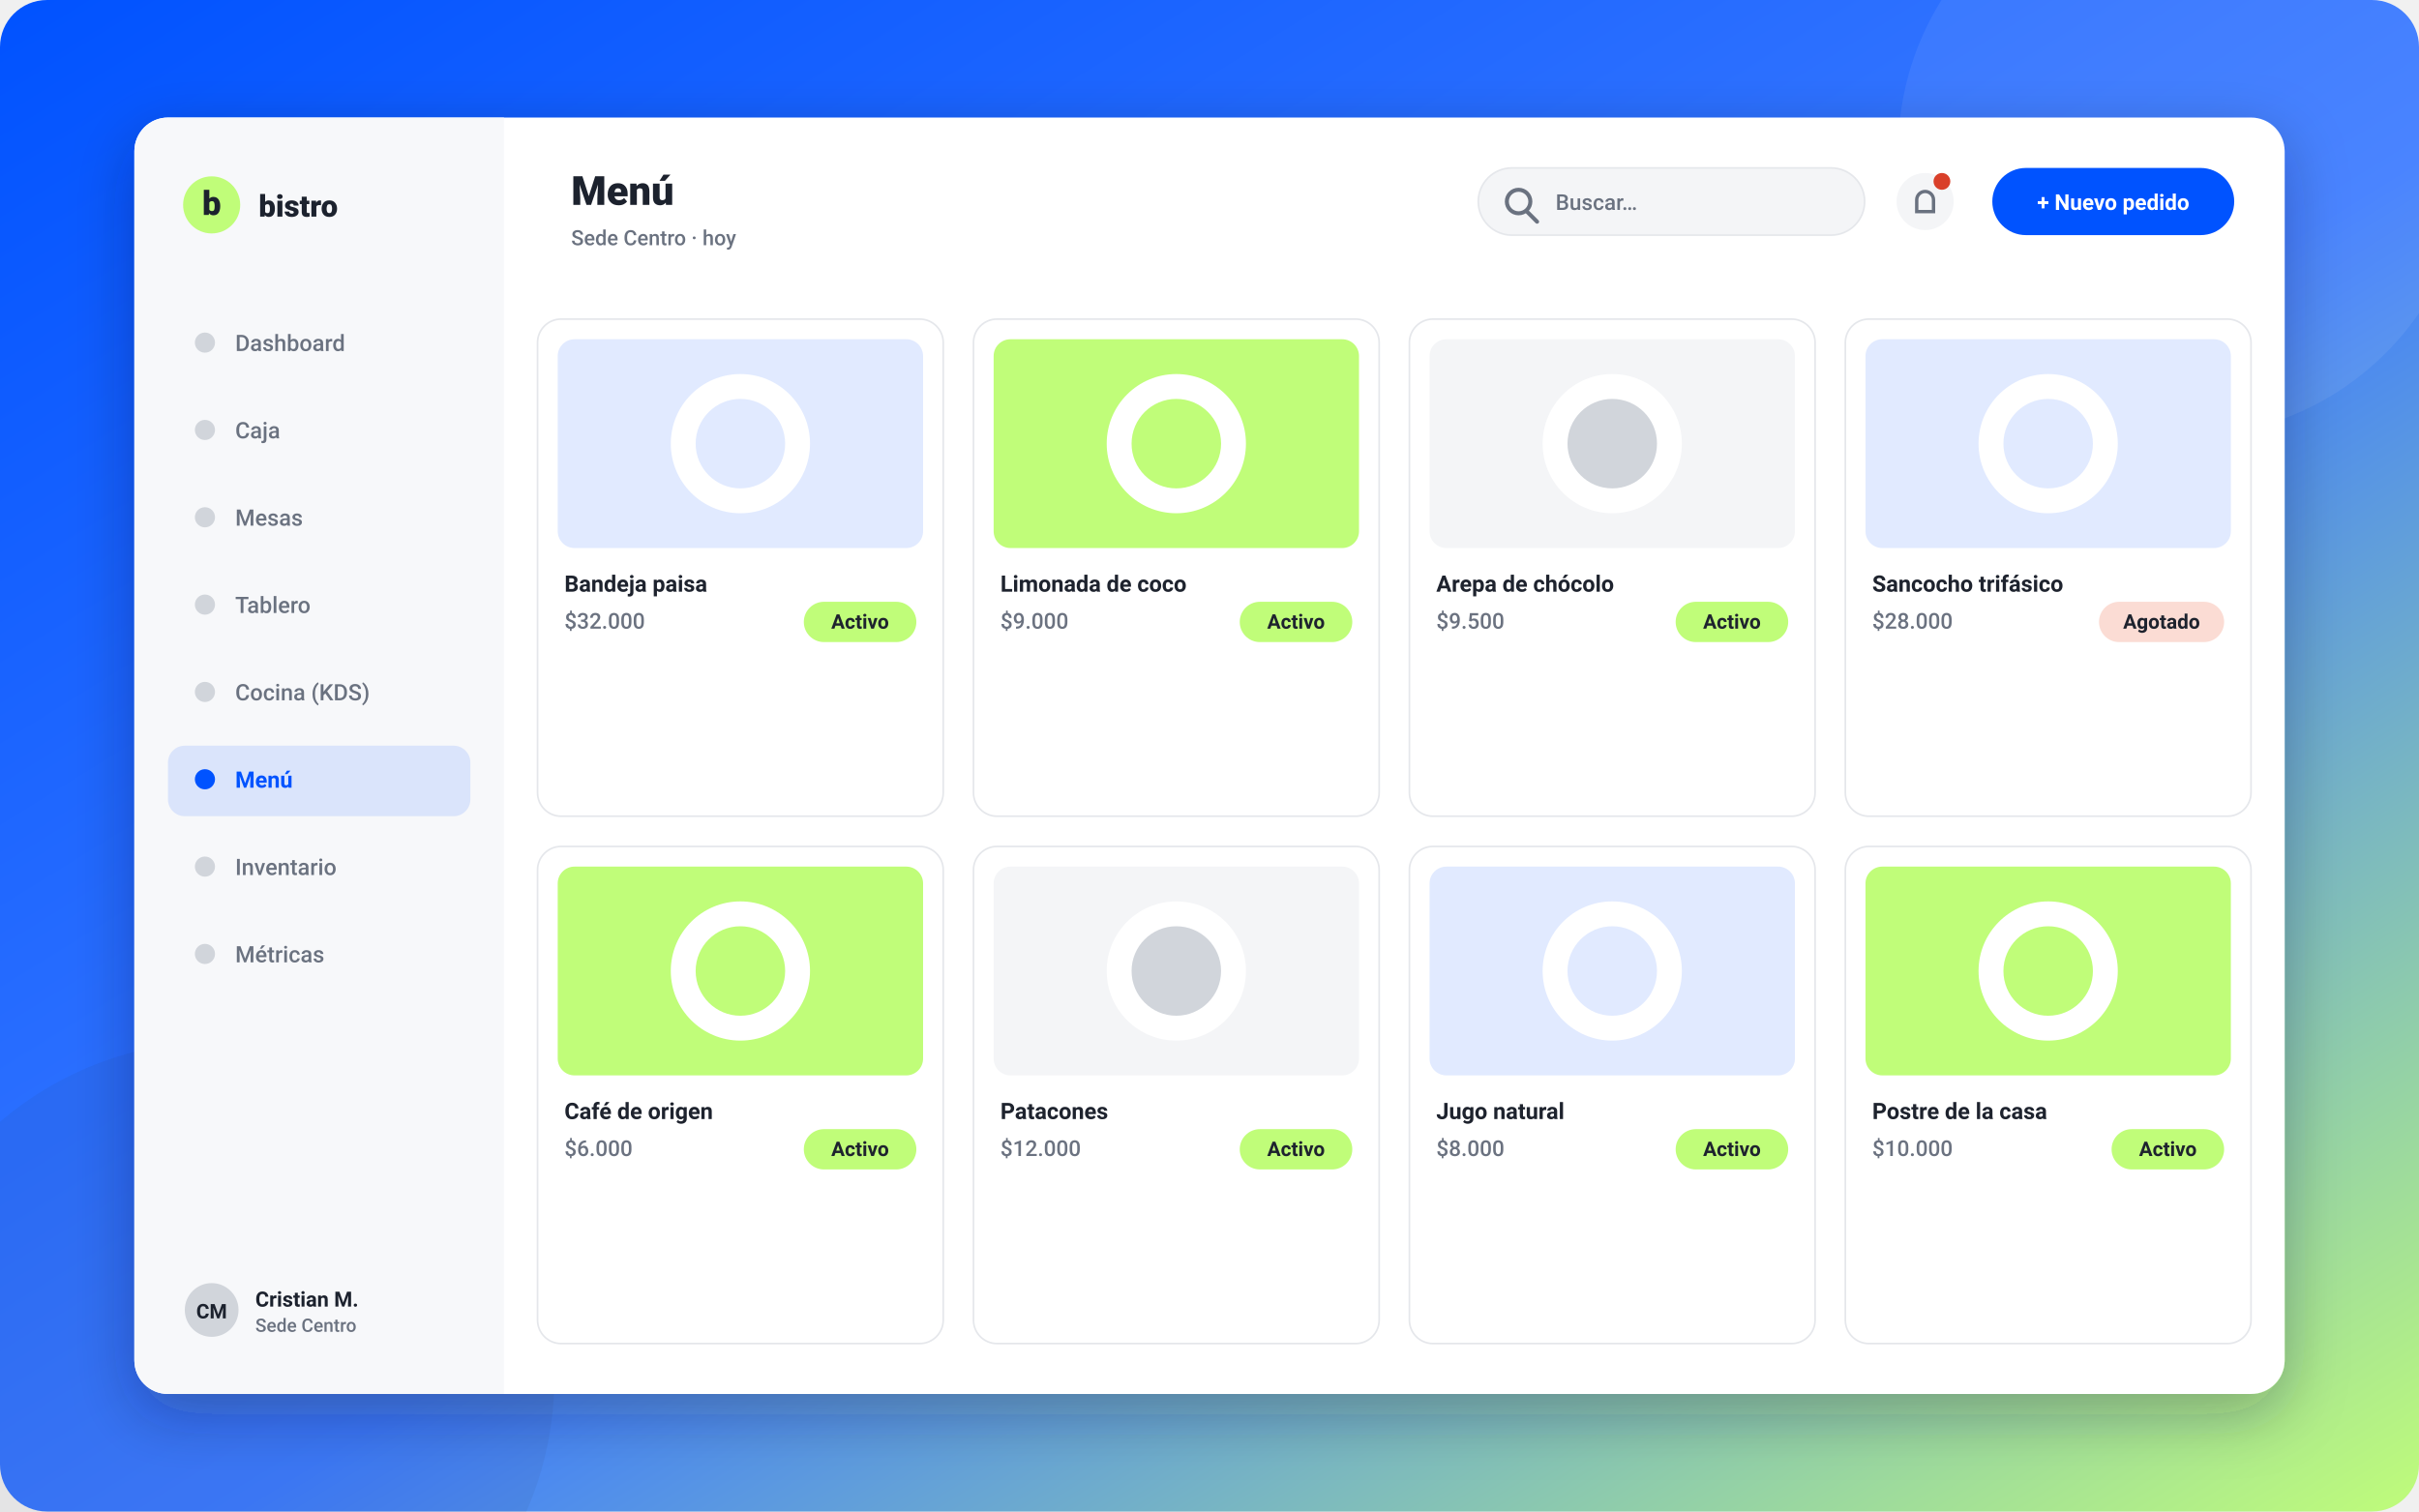
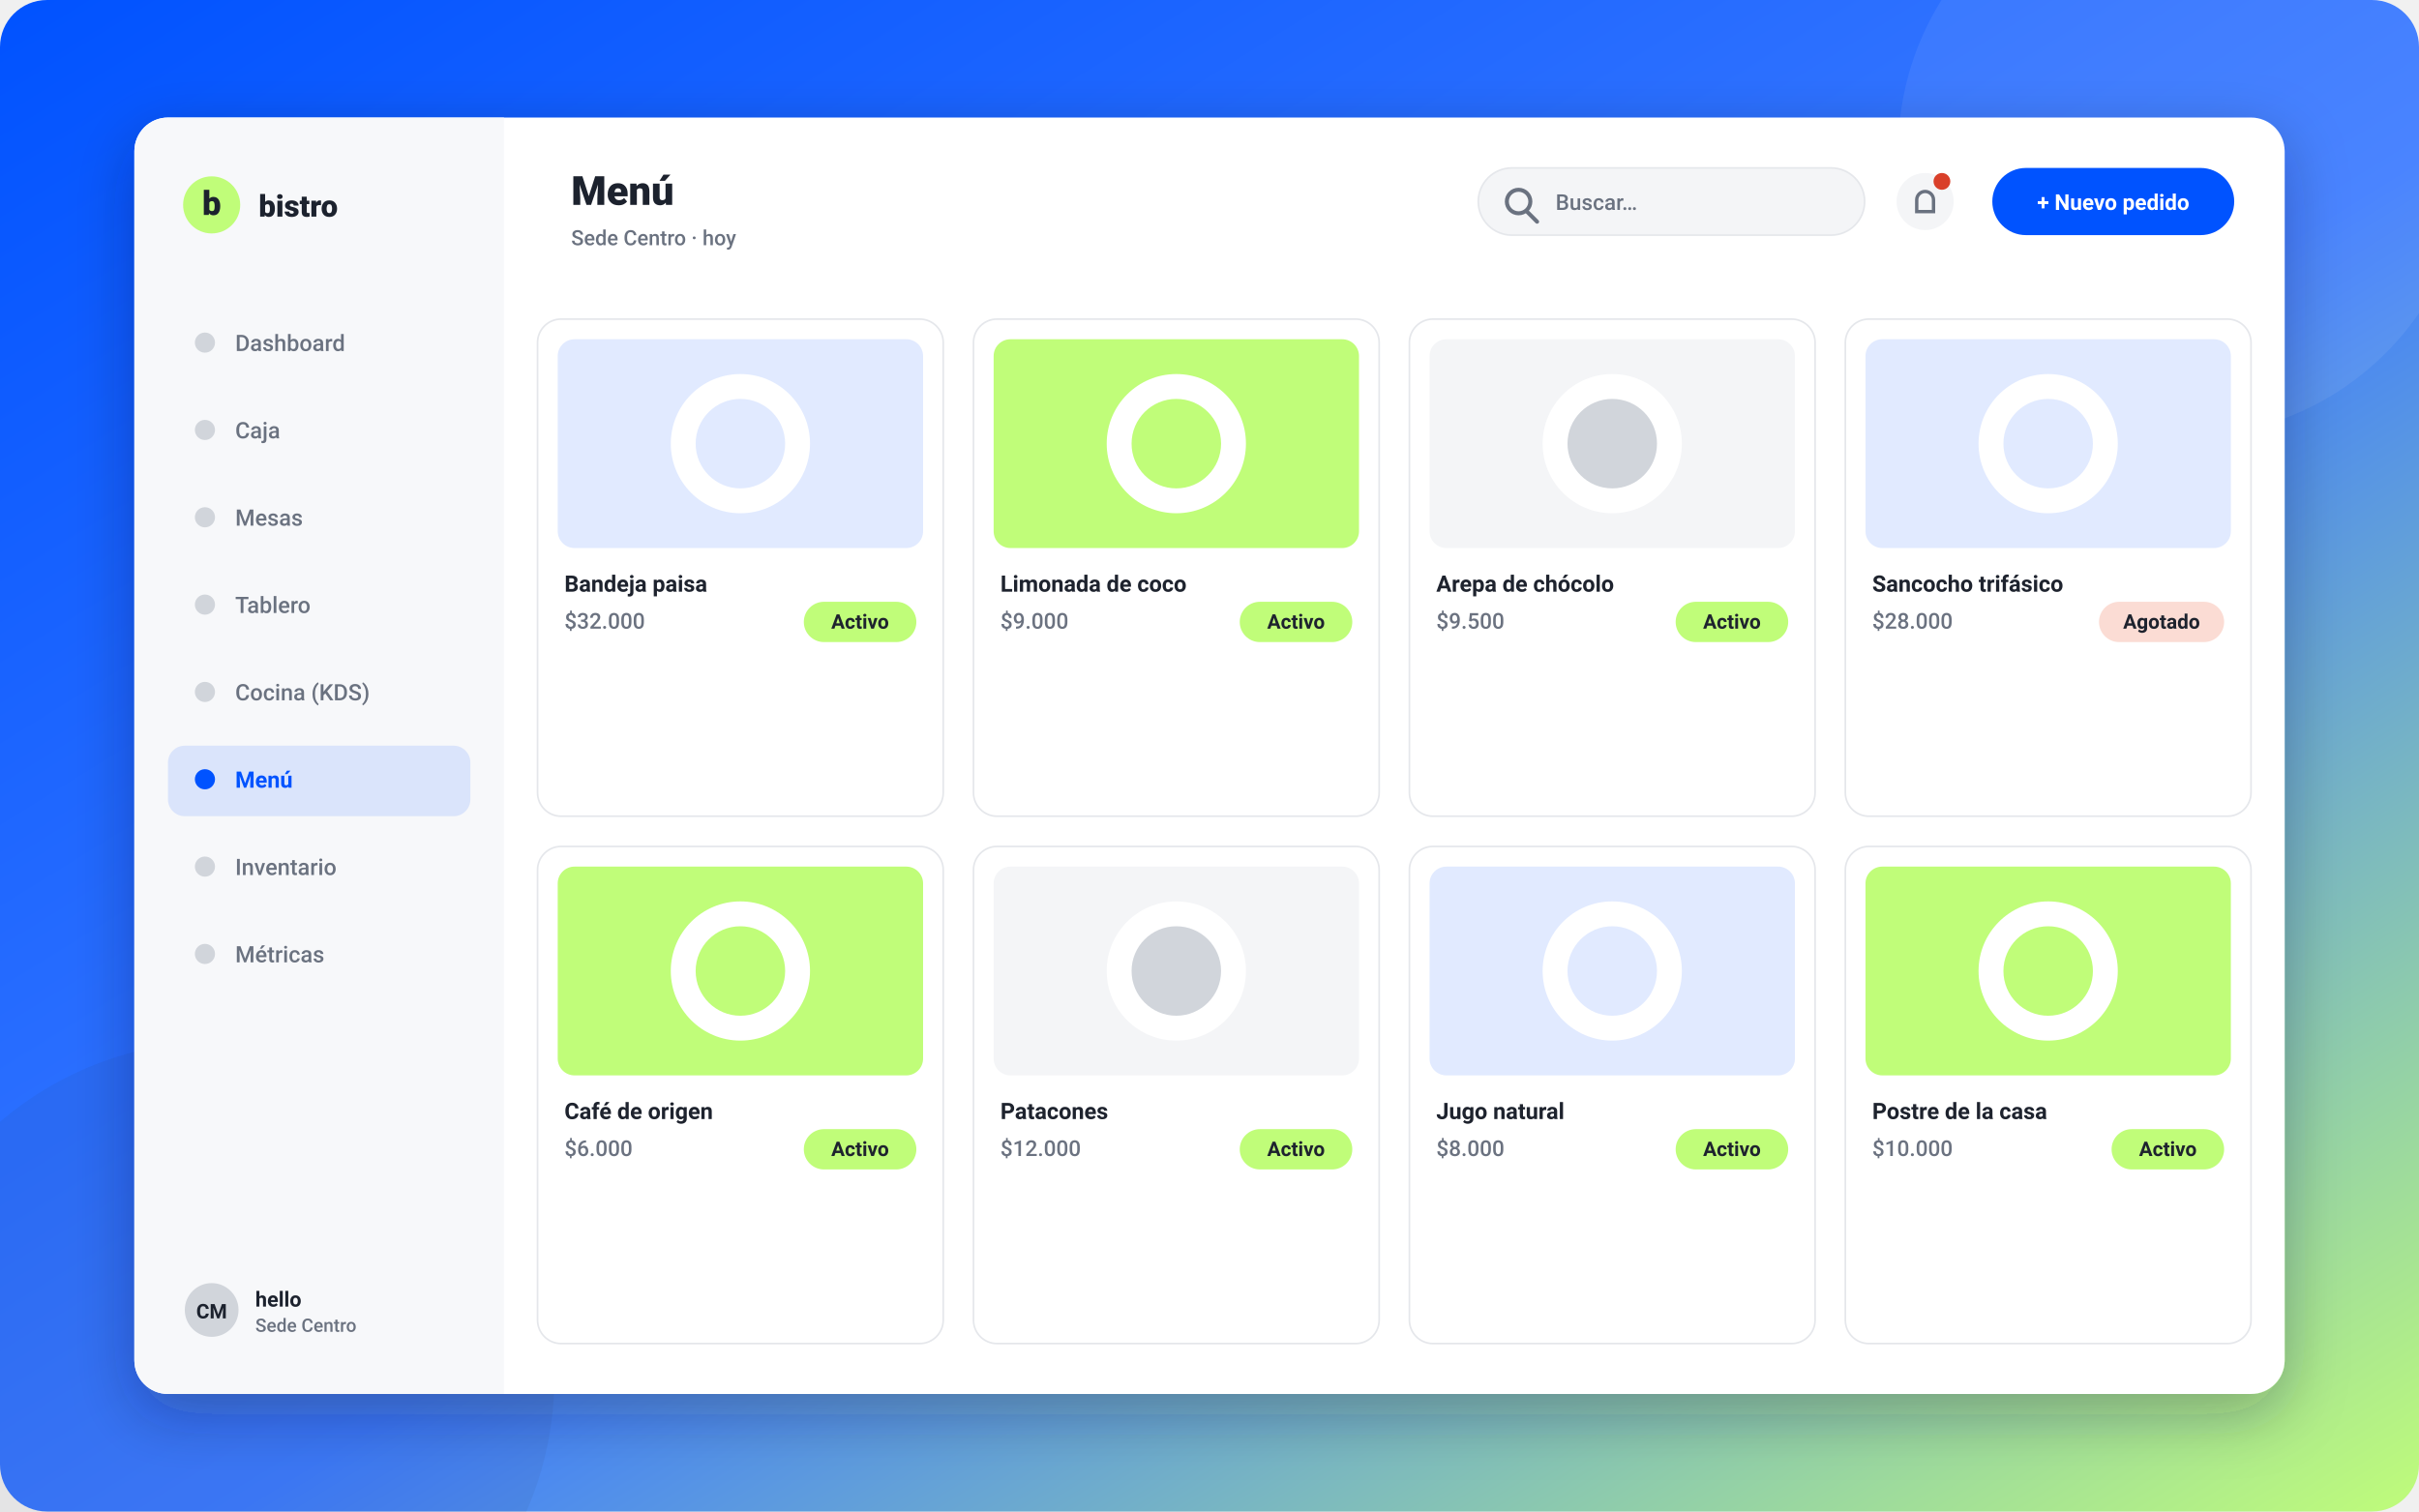
<svg xmlns="http://www.w3.org/2000/svg" width="1440" height="900" viewBox="0 0 1440 900" font-family="-apple-system,'Segoe UI',Roboto,sans-serif">
  <defs>
    <linearGradient id="bg" x1="0" y1="0" x2="1" y2="1">
      <stop offset="0" stop-color="#0052ff" />
      <stop offset="0.55" stop-color="#3d7bff" />
      <stop offset="1" stop-color="#c0fd79" />
    </linearGradient>
    <filter id="sh" x="-10%" y="-10%" width="120%" height="120%">
      <feDropShadow dx="0" dy="12" stdDeviation="18" flood-color="#1e232e" flood-opacity="0.3" />
    </filter>
  </defs>
  <rect width="1440" height="900" rx="28" fill="url(#bg)" />
  <circle cx="1300" cy="90" r="170" fill="#ffffff" opacity="0.07" />
  <circle cx="130" cy="820" r="200" fill="#1e232e" opacity="0.06" />
  <g filter="url(#sh)">
    <rect x="80" y="70" width="1280" height="760" rx="20" fill="#ffffff" />
    <path d="M80 90 a20 20 0 0 1 20-20 h200 v760 h-200 a20 20 0 0 1-20-20 z" fill="#f7f8fa" />
    <circle cx="126" cy="122" r="17" fill="#c0fd79" />
    <text x="126" y="128" font-size="20" font-weight="800" fill="#1e232e" text-anchor="middle">b</text>
    <text x="154" y="129" font-size="18" font-weight="800" fill="#1e232e" text-anchor="start">bistro</text>
    <circle cx="122" cy="204" r="6" fill="#d1d5db" />
    <text x="140" y="209" font-size="13.5" font-weight="500" fill="#6b7280" text-anchor="start">Dashboard</text>
    <circle cx="122" cy="256" r="6" fill="#d1d5db" />
    <text x="140" y="261" font-size="13.5" font-weight="500" fill="#6b7280" text-anchor="start">Caja</text>
    <circle cx="122" cy="308" r="6" fill="#d1d5db" />
    <text x="140" y="313" font-size="13.5" font-weight="500" fill="#6b7280" text-anchor="start">Mesas</text>
    <circle cx="122" cy="360" r="6" fill="#d1d5db" />
    <text x="140" y="365" font-size="13.5" font-weight="500" fill="#6b7280" text-anchor="start">Tablero</text>
    <circle cx="122" cy="412" r="6" fill="#d1d5db" />
    <text x="140" y="417" font-size="13.5" font-weight="500" fill="#6b7280" text-anchor="start">Cocina (KDS)</text>
    <rect x="100" y="444" width="180" height="42" rx="10" fill="rgba(0,82,255,0.12)" />
    <circle cx="122" cy="464" r="6" fill="#0052ff" />
    <text x="140" y="469" font-size="13.5" font-weight="700" fill="#0052ff" text-anchor="start">Menú</text>
    <circle cx="122" cy="516" r="6" fill="#d1d5db" />
    <text x="140" y="521" font-size="13.5" font-weight="500" fill="#6b7280" text-anchor="start">Inventario</text>
    <circle cx="122" cy="568" r="6" fill="#d1d5db" />
    <text x="140" y="573" font-size="13.5" font-weight="500" fill="#6b7280" text-anchor="start">Métricas</text>
    <circle cx="126" cy="780" r="16" fill="#d1d5db" />
    <text x="126" y="785" font-size="12" font-weight="700" fill="#1e232e" text-anchor="middle">CM</text>
-     <text x="152" y="778" font-size="12.5" font-weight="600" fill="#1e232e" text-anchor="start">Cristian M.</text>
+     <text x="152" y="778" font-size="12.5" font-weight="600" fill="#1e232e" text-anchor="start">hello</text>
    <text x="152" y="793" font-size="11" font-weight="500" fill="#6b7280" text-anchor="start">Sede Centro</text>
    <text x="340" y="122" font-size="24" font-weight="800" fill="#1e232e" text-anchor="start">Menú</text>
    <text x="340" y="146" font-size="12.5" font-weight="500" fill="#6b7280" text-anchor="start">Sede Centro · hoy</text>
    <rect x="880" y="100" width="230" height="40" rx="20" fill="#f4f5f7" stroke="#e5e7eb" />
    <circle cx="904" cy="120" r="7" fill="none" stroke="#6b7280" stroke-width="2.4" />
    <line x1="909" y1="126" x2="915" y2="132" stroke="#6b7280" stroke-width="2.4" stroke-linecap="round" />
    <text x="926" y="125" font-size="13" font-weight="500" fill="#6b7280" text-anchor="start">Buscar…</text>
    <circle cx="1146" cy="120" r="17" fill="#f4f5f7" />
    <path d="M 1140 126 h12 M 1141 126 v-7 a5 5 0 0 1 10 0 v7" fill="none" stroke="#6b7280" stroke-width="2" />
    <circle cx="1156" cy="108" r="5" fill="#d9402a" />
    <rect x="1186" y="100" width="144" height="40" rx="20" fill="#0052ff" />
    <text x="1258" y="125" font-size="13" font-weight="700" fill="#ffffff" text-anchor="middle">+ Nuevo pedido</text>
  </g>
  <g>
    <rect x="320" y="190" width="241.5" height="296" rx="14" fill="#ffffff" stroke="#e5e7eb" />
    <rect x="332" y="202" width="217.5" height="124.32" rx="10" fill="rgba(0,82,255,0.12)" />
    <circle cx="440.75" cy="264.16" r="41.44" fill="#ffffff" />
    <circle cx="440.75" cy="264.16" r="26.64" fill="rgba(0,82,255,0.12)" />
    <text x="336" y="352.32" font-size="13.5" font-weight="700" fill="#1e232e" text-anchor="start">Bandeja paisa</text>
    <text x="336" y="374.32" font-size="13" font-weight="500" fill="#6b7280" text-anchor="start">$32.000</text>
    <rect x="478.5" y="358.32" width="67" height="24" rx="12" fill="#c0fd79" />
    <text x="512" y="374.32" font-size="12" font-weight="700" fill="#1e232e" text-anchor="middle">Activo</text>
    <rect x="579.5" y="190" width="241.5" height="296" rx="14" fill="#ffffff" stroke="#e5e7eb" />
    <rect x="591.5" y="202" width="217.5" height="124.32" rx="10" fill="#c0fd79" />
    <circle cx="700.25" cy="264.16" r="41.44" fill="#ffffff" />
    <circle cx="700.25" cy="264.16" r="26.64" fill="#c0fd79" />
    <text x="595.5" y="352.32" font-size="13.5" font-weight="700" fill="#1e232e" text-anchor="start">Limonada de coco</text>
    <text x="595.5" y="374.32" font-size="13" font-weight="500" fill="#6b7280" text-anchor="start">$9.000</text>
    <rect x="738" y="358.32" width="67" height="24" rx="12" fill="#c0fd79" />
    <text x="771.5" y="374.32" font-size="12" font-weight="700" fill="#1e232e" text-anchor="middle">Activo</text>
    <rect x="839" y="190" width="241.5" height="296" rx="14" fill="#ffffff" stroke="#e5e7eb" />
    <rect x="851" y="202" width="217.5" height="124.32" rx="10" fill="#f4f5f7" />
    <circle cx="959.75" cy="264.16" r="41.44" fill="#ffffff" />
    <circle cx="959.75" cy="264.16" r="26.64" fill="#d1d5db" />
    <text x="855" y="352.32" font-size="13.5" font-weight="700" fill="#1e232e" text-anchor="start">Arepa de chócolo</text>
    <text x="855" y="374.32" font-size="13" font-weight="500" fill="#6b7280" text-anchor="start">$9.500</text>
    <rect x="997.5" y="358.32" width="67" height="24" rx="12" fill="#c0fd79" />
    <text x="1031" y="374.32" font-size="12" font-weight="700" fill="#1e232e" text-anchor="middle">Activo</text>
    <rect x="1098.5" y="190" width="241.5" height="296" rx="14" fill="#ffffff" stroke="#e5e7eb" />
    <rect x="1110.5" y="202" width="217.5" height="124.32" rx="10" fill="rgba(0,82,255,0.12)" />
    <circle cx="1219.25" cy="264.16" r="41.44" fill="#ffffff" />
    <circle cx="1219.25" cy="264.16" r="26.64" fill="rgba(0,82,255,0.12)" />
    <text x="1114.5" y="352.32" font-size="13.5" font-weight="700" fill="#1e232e" text-anchor="start">Sancocho trifásico</text>
    <text x="1114.5" y="374.32" font-size="13" font-weight="500" fill="#6b7280" text-anchor="start">$28.000</text>
    <rect x="1249.5" y="358.32" width="74.5" height="24" rx="12" fill="#fbdcd4" />
    <text x="1286.75" y="374.32" font-size="12" font-weight="700" fill="#1e232e" text-anchor="middle">Agotado</text>
    <rect x="320" y="504" width="241.5" height="296" rx="14" fill="#ffffff" stroke="#e5e7eb" />
    <rect x="332" y="516" width="217.5" height="124.32" rx="10" fill="#c0fd79" />
    <circle cx="440.75" cy="578.16" r="41.44" fill="#ffffff" />
    <circle cx="440.75" cy="578.16" r="26.64" fill="#c0fd79" />
    <text x="336" y="666.32" font-size="13.5" font-weight="700" fill="#1e232e" text-anchor="start">Café de origen</text>
    <text x="336" y="688.32" font-size="13" font-weight="500" fill="#6b7280" text-anchor="start">$6.000</text>
    <rect x="478.5" y="672.32" width="67" height="24" rx="12" fill="#c0fd79" />
    <text x="512" y="688.32" font-size="12" font-weight="700" fill="#1e232e" text-anchor="middle">Activo</text>
    <rect x="579.5" y="504" width="241.5" height="296" rx="14" fill="#ffffff" stroke="#e5e7eb" />
    <rect x="591.5" y="516" width="217.5" height="124.32" rx="10" fill="#f4f5f7" />
    <circle cx="700.25" cy="578.16" r="41.44" fill="#ffffff" />
    <circle cx="700.25" cy="578.16" r="26.64" fill="#d1d5db" />
    <text x="595.5" y="666.32" font-size="13.5" font-weight="700" fill="#1e232e" text-anchor="start">Patacones</text>
    <text x="595.5" y="688.32" font-size="13" font-weight="500" fill="#6b7280" text-anchor="start">$12.000</text>
    <rect x="738" y="672.32" width="67" height="24" rx="12" fill="#c0fd79" />
    <text x="771.5" y="688.32" font-size="12" font-weight="700" fill="#1e232e" text-anchor="middle">Activo</text>
    <rect x="839" y="504" width="241.5" height="296" rx="14" fill="#ffffff" stroke="#e5e7eb" />
    <rect x="851" y="516" width="217.5" height="124.32" rx="10" fill="rgba(0,82,255,0.12)" />
    <circle cx="959.75" cy="578.16" r="41.44" fill="#ffffff" />
    <circle cx="959.75" cy="578.16" r="26.64" fill="rgba(0,82,255,0.12)" />
    <text x="855" y="666.32" font-size="13.5" font-weight="700" fill="#1e232e" text-anchor="start">Jugo natural</text>
    <text x="855" y="688.32" font-size="13" font-weight="500" fill="#6b7280" text-anchor="start">$8.000</text>
    <rect x="997.5" y="672.32" width="67" height="24" rx="12" fill="#c0fd79" />
    <text x="1031" y="688.32" font-size="12" font-weight="700" fill="#1e232e" text-anchor="middle">Activo</text>
    <rect x="1098.5" y="504" width="241.5" height="296" rx="14" fill="#ffffff" stroke="#e5e7eb" />
    <rect x="1110.5" y="516" width="217.5" height="124.32" rx="10" fill="#c0fd79" />
    <circle cx="1219.25" cy="578.16" r="41.44" fill="#ffffff" />
    <circle cx="1219.25" cy="578.16" r="26.64" fill="#c0fd79" />
    <text x="1114.5" y="666.32" font-size="13.5" font-weight="700" fill="#1e232e" text-anchor="start">Postre de la casa</text>
    <text x="1114.5" y="688.32" font-size="13" font-weight="500" fill="#6b7280" text-anchor="start">$10.000</text>
    <rect x="1257" y="672.32" width="67" height="24" rx="12" fill="#c0fd79" />
    <text x="1290.5" y="688.32" font-size="12" font-weight="700" fill="#1e232e" text-anchor="middle">Activo</text>
  </g>
</svg>
